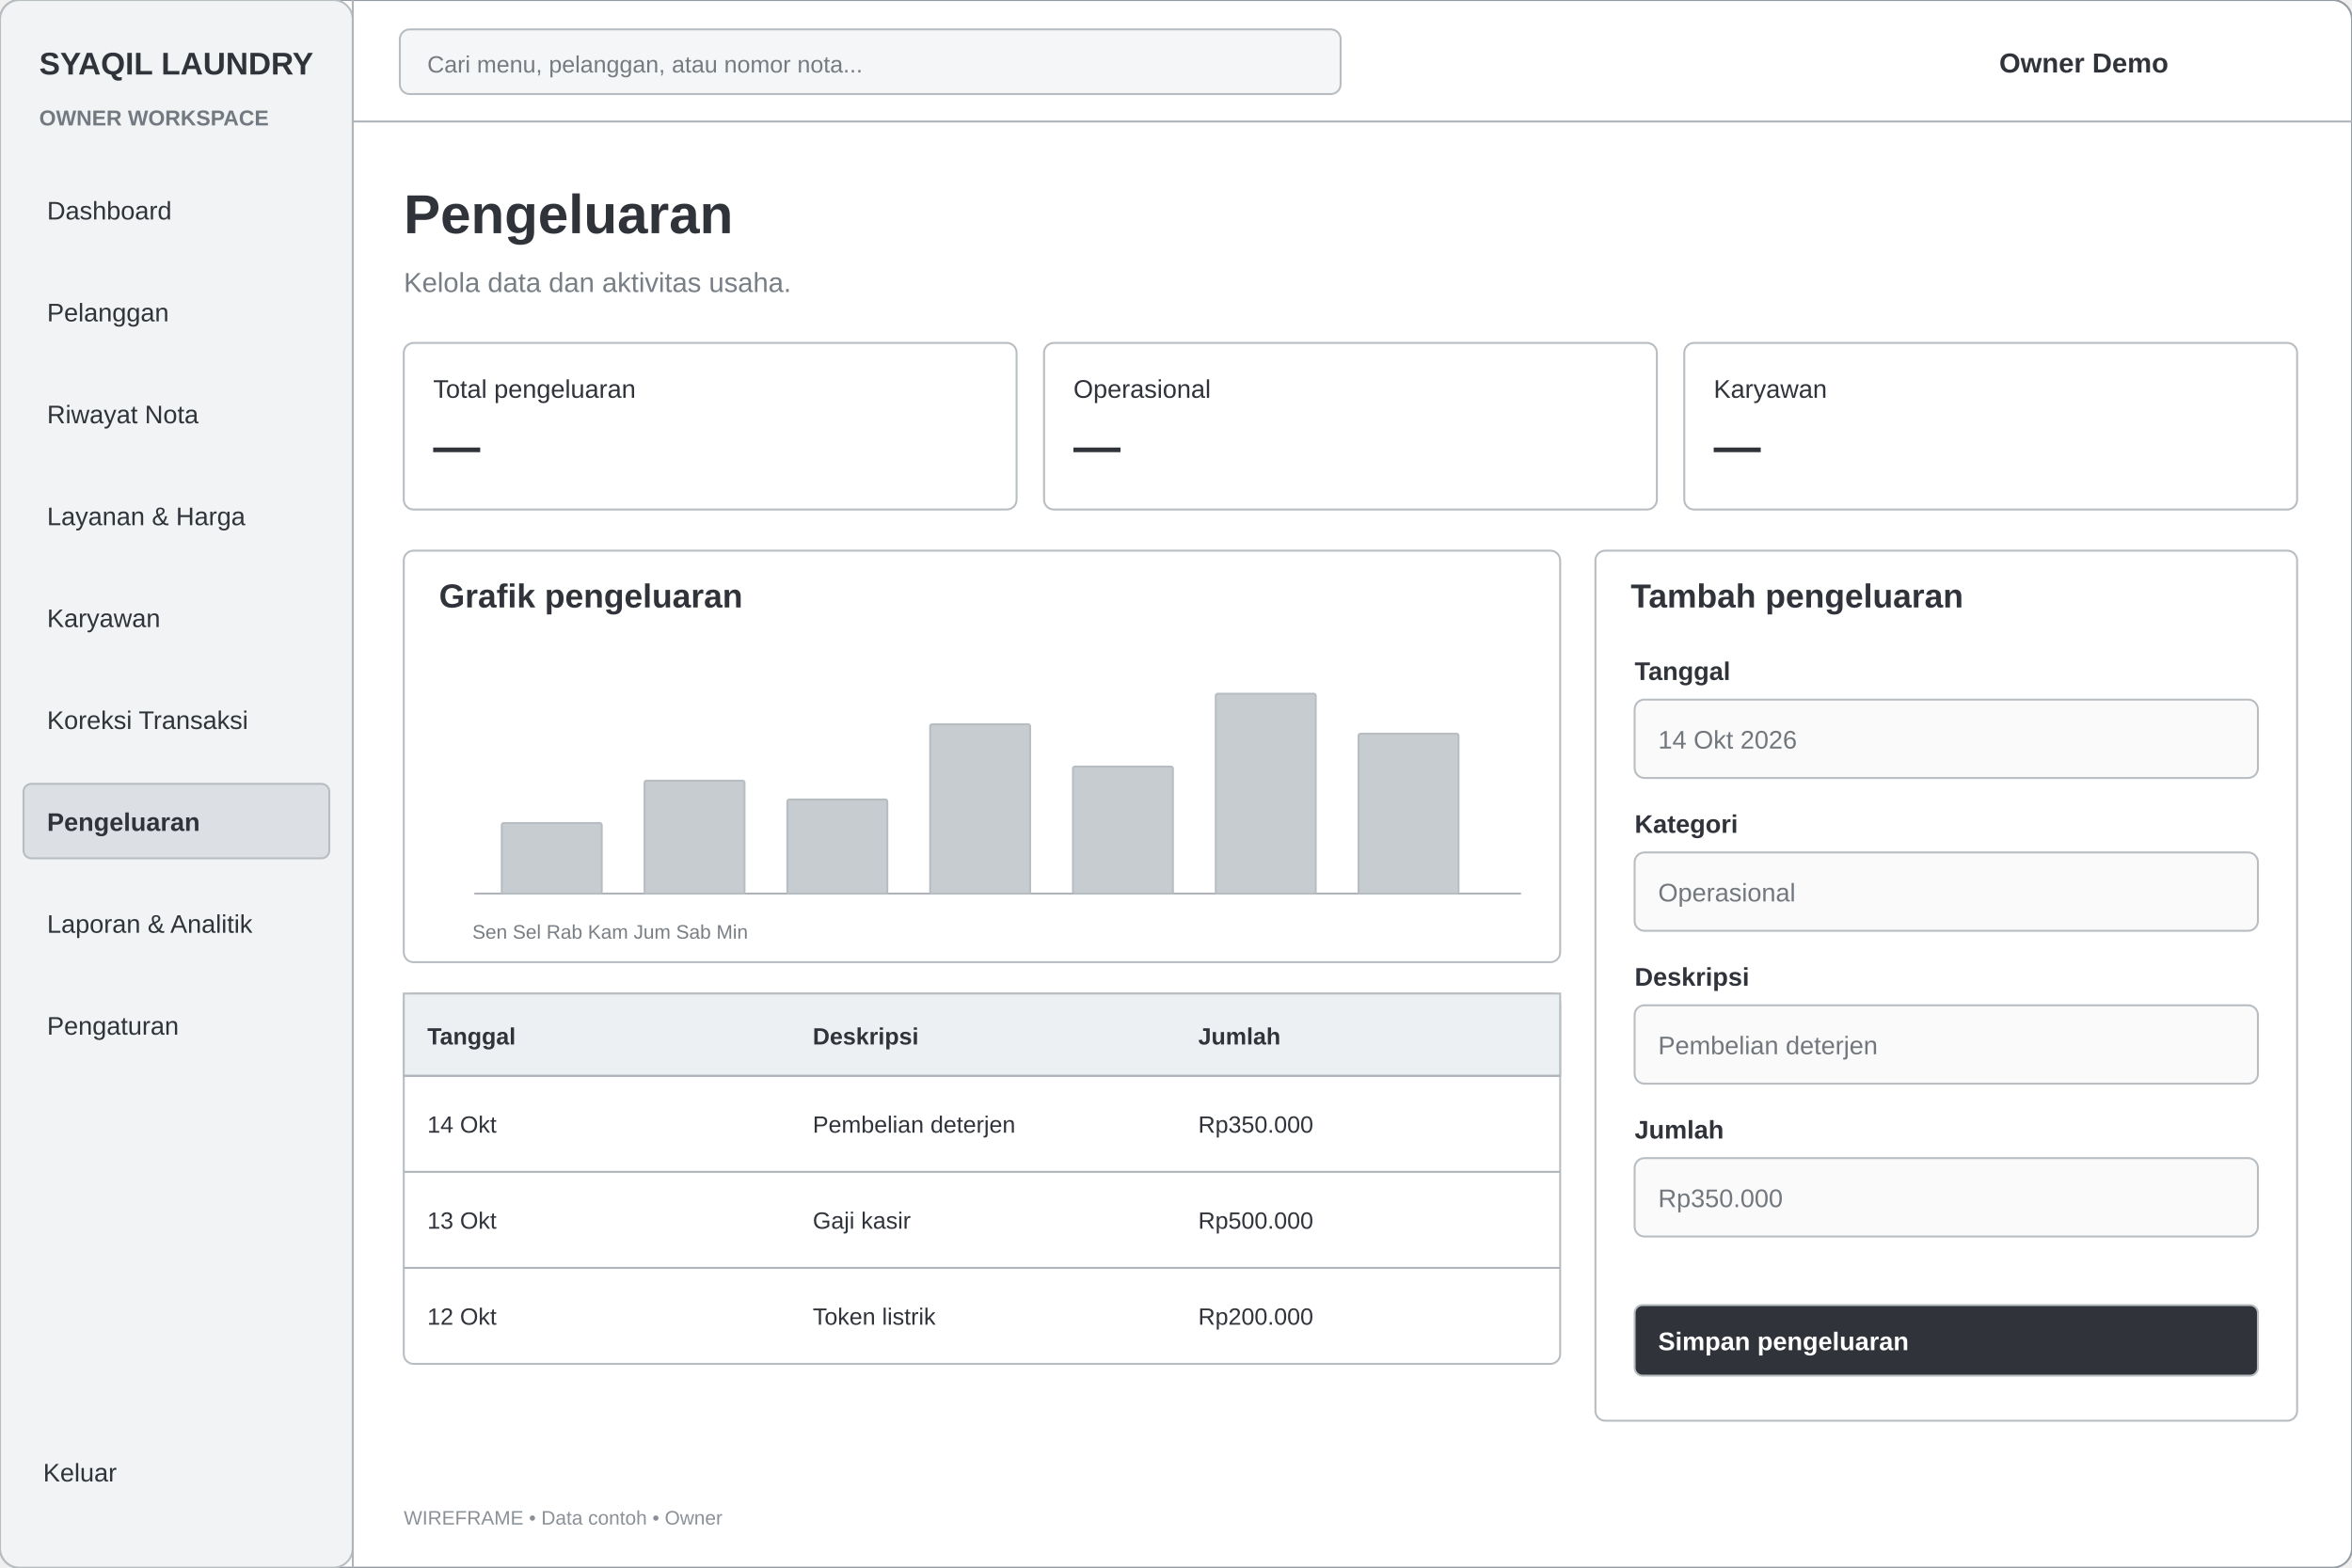
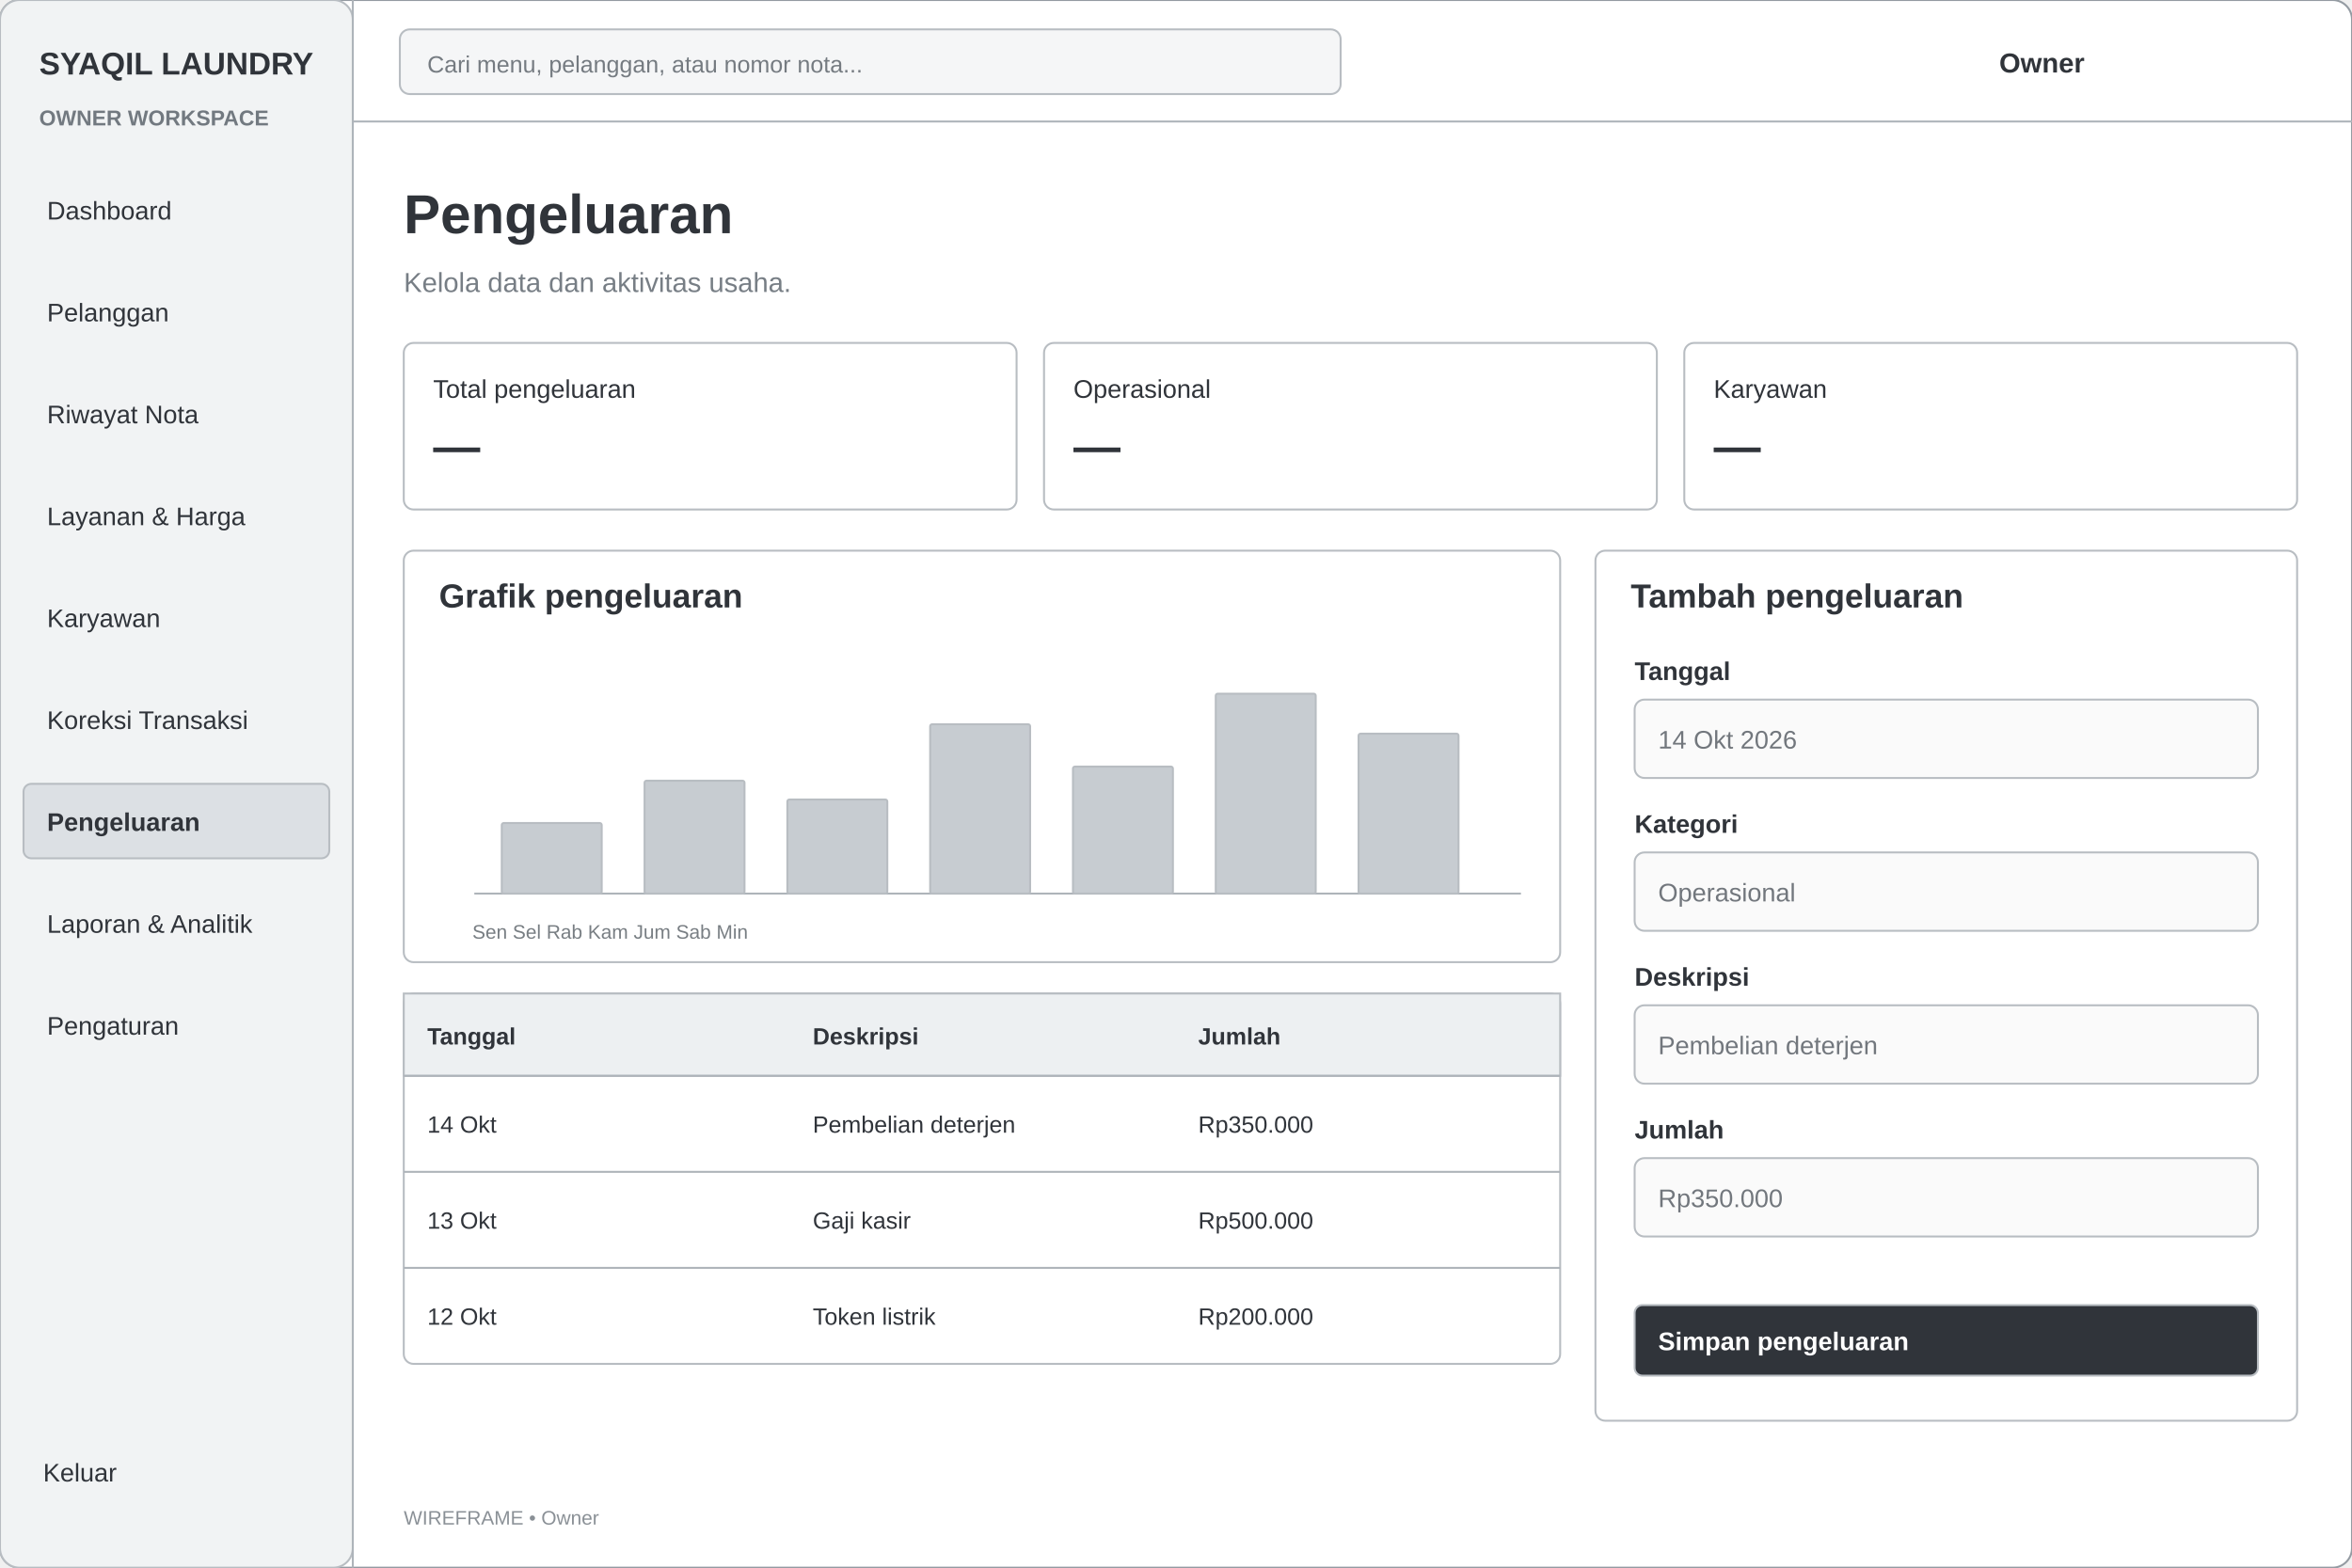
<svg xmlns="http://www.w3.org/2000/svg" width="1200" height="800" viewBox="0 0 1200 800">
  <rect x="0" y="0" width="1200" height="800" rx="10" fill="#fff" stroke="#949ba2" />
  <rect x="0" y="0" width="180" height="800" rx="10" fill="#f1f3f4" stroke="#b8bdc2" />
  <text x="20" y="38" font-family="Arial, sans-serif" font-size="16" font-weight="700" fill="#30343a">SYAQIL LAUNDRY</text>
  <text x="20" y="64" font-family="Arial, sans-serif" font-size="11" font-weight="700" fill="#727980">OWNER WORKSPACE</text>
  <text x="24" y="112" font-family="Arial, sans-serif" font-size="13" font-weight="400" fill="#30343a">Dashboard</text>
  <text x="24" y="164" font-family="Arial, sans-serif" font-size="13" font-weight="400" fill="#30343a">Pelanggan</text>
  <text x="24" y="216" font-family="Arial, sans-serif" font-size="13" font-weight="400" fill="#30343a">Riwayat Nota</text>
  <text x="24" y="268" font-family="Arial, sans-serif" font-size="13" font-weight="400" fill="#30343a">Layanan &amp; Harga</text>
  <text x="24" y="320" font-family="Arial, sans-serif" font-size="13" font-weight="400" fill="#30343a">Karyawan</text>
  <text x="24" y="372" font-family="Arial, sans-serif" font-size="13" font-weight="400" fill="#30343a">Koreksi Transaksi</text>
  <rect x="12" y="400" width="156" height="38" rx="4" fill="#dce0e4" stroke="#b8bdc2" />
  <text x="24" y="424" font-family="Arial, sans-serif" font-size="13" font-weight="700" fill="#30343a">Pengeluaran</text>
  <text x="24" y="476" font-family="Arial, sans-serif" font-size="13" font-weight="400" fill="#30343a">Laporan &amp; Analitik</text>
  <text x="24" y="528" font-family="Arial, sans-serif" font-size="13" font-weight="400" fill="#30343a">Pengaturan</text>
  <text x="22" y="756" font-family="Arial, sans-serif" font-size="13" font-weight="400" fill="#30343a">Keluar</text>
  <path d="M180 0 L180 800" fill="none" stroke="#aeb4ba" />
  <path d="M180 62 L1200 62" fill="none" stroke="#aeb4ba" />
  <rect x="204" y="15" width="480" height="33" rx="5" fill="#f5f6f7" stroke="#b8bdc2" />
  <text x="218" y="37" font-family="Arial, sans-serif" font-size="12" font-weight="400" fill="#757b81">Cari menu, pelanggan, atau nomor nota...</text>
-   <text x="1020" y="37" font-family="Arial, sans-serif" font-size="14" font-weight="700" fill="#30343a">Owner Demo</text>
+   <text x="1020" y="37" font-family="Arial, sans-serif" font-size="14" font-weight="700" fill="#30343a">Owner</text>
  <text x="206" y="119" font-family="Arial, sans-serif" font-size="28" font-weight="700" fill="#30343a">Pengeluaran</text>
  <text x="206" y="149" font-family="Arial, sans-serif" font-size="14" font-weight="400" fill="#777e85">Kelola data dan aktivitas usaha.</text>
-   <text x="206" y="778" font-family="Arial, sans-serif" font-size="10" font-weight="400" fill="#8a9096">WIREFRAME • Data contoh • Owner</text>
+   <text x="206" y="778" font-family="Arial, sans-serif" font-size="10" font-weight="400" fill="#8a9096">WIREFRAME • Owner</text>
  <rect x="206.0" y="175" width="312.667" height="85" rx="5" fill="#fff" stroke="#b8bdc2" />
  <text x="221.0" y="203" font-family="Arial, sans-serif" font-size="13" font-weight="400" fill="#30343a">Total pengeluaran</text>
  <text x="221.0" y="236" font-family="Arial, sans-serif" font-size="24" font-weight="700" fill="#30343a">—</text>
  <rect x="532.667" y="175" width="312.667" height="85" rx="5" fill="#fff" stroke="#b8bdc2" />
  <text x="547.667" y="203" font-family="Arial, sans-serif" font-size="13" font-weight="400" fill="#30343a">Operasional</text>
  <text x="547.667" y="236" font-family="Arial, sans-serif" font-size="24" font-weight="700" fill="#30343a">—</text>
  <rect x="859.333" y="175" width="312.667" height="85" rx="5" fill="#fff" stroke="#b8bdc2" />
  <text x="874.333" y="203" font-family="Arial, sans-serif" font-size="13" font-weight="400" fill="#30343a">Karyawan</text>
  <text x="874.333" y="236" font-family="Arial, sans-serif" font-size="24" font-weight="700" fill="#30343a">—</text>
  <rect x="206" y="281" width="590" height="210" rx="5" fill="#fff" stroke="#b8bdc2" />
  <text x="224" y="310" font-family="Arial, sans-serif" font-size="17" font-weight="700" fill="#30343a">Grafik pengeluaran</text>
  <path d="M242 456 L776 456" fill="none" stroke="#aeb4ba" />
  <rect x="256.0" y="420.0" width="51.0" height="36.0" rx="1" fill="#c7ccd1" stroke="#b8bdc2" />
  <rect x="328.857" y="398.4" width="51.0" height="57.6" rx="1" fill="#c7ccd1" stroke="#b8bdc2" />
  <rect x="401.714" y="408.0" width="51.0" height="48.0" rx="1" fill="#c7ccd1" stroke="#b8bdc2" />
  <rect x="474.571" y="369.6" width="51.0" height="86.4" rx="1" fill="#c7ccd1" stroke="#b8bdc2" />
  <rect x="547.429" y="391.2" width="51.0" height="64.8" rx="1" fill="#c7ccd1" stroke="#b8bdc2" />
  <rect x="620.286" y="354.0" width="51.0" height="102.0" rx="1" fill="#c7ccd1" stroke="#b8bdc2" />
  <rect x="693.143" y="374.4" width="51.0" height="81.6" rx="1" fill="#c7ccd1" stroke="#b8bdc2" />
  <text x="241" y="479" font-family="Arial, sans-serif" font-size="10" font-weight="400" fill="#787e83">Sen      Sel      Rab      Kam      Jum      Sab      Min</text>
  <rect x="206" y="507" width="590" height="189" rx="5" fill="#fff" stroke="#b8bdc2" />
  <rect x="206" y="507" width="590" height="42" rx="0" fill="#edf0f2" stroke="#b8bdc2" />
  <text x="218" y="533" font-family="Arial, sans-serif" font-size="12" font-weight="700" fill="#30343a">Tanggal</text>
  <text x="414.667" y="533" font-family="Arial, sans-serif" font-size="12" font-weight="700" fill="#30343a">Deskripsi</text>
  <text x="611.333" y="533" font-family="Arial, sans-serif" font-size="12" font-weight="700" fill="#30343a">Jumlah</text>
  <path d="M206 549 L796 549" fill="none" stroke="#aeb4ba" />
  <text x="218" y="578" font-family="Arial, sans-serif" font-size="12" font-weight="400" fill="#30343a">14 Okt</text>
  <text x="414.667" y="578" font-family="Arial, sans-serif" font-size="12" font-weight="400" fill="#30343a">Pembelian deterjen</text>
  <text x="611.333" y="578" font-family="Arial, sans-serif" font-size="12" font-weight="400" fill="#30343a">Rp350.000</text>
  <path d="M206 598 L796 598" fill="none" stroke="#aeb4ba" />
  <text x="218" y="627" font-family="Arial, sans-serif" font-size="12" font-weight="400" fill="#30343a">13 Okt</text>
  <text x="414.667" y="627" font-family="Arial, sans-serif" font-size="12" font-weight="400" fill="#30343a">Gaji kasir</text>
  <text x="611.333" y="627" font-family="Arial, sans-serif" font-size="12" font-weight="400" fill="#30343a">Rp500.000</text>
  <path d="M206 647 L796 647" fill="none" stroke="#aeb4ba" />
  <text x="218" y="676" font-family="Arial, sans-serif" font-size="12" font-weight="400" fill="#30343a">12 Okt</text>
  <text x="414.667" y="676" font-family="Arial, sans-serif" font-size="12" font-weight="400" fill="#30343a">Token listrik</text>
  <text x="611.333" y="676" font-family="Arial, sans-serif" font-size="12" font-weight="400" fill="#30343a">Rp200.000</text>
  <rect x="814" y="281" width="358" height="444" rx="5" fill="#fff" stroke="#b8bdc2" />
  <text x="832" y="310" font-family="Arial, sans-serif" font-size="17" font-weight="700" fill="#30343a">Tambah pengeluaran</text>
  <text x="834" y="347" font-family="Arial, sans-serif" font-size="13" font-weight="700" fill="#30343a">Tanggal</text>
  <rect x="834" y="357" width="318" height="40" rx="5" fill="#fafafa" stroke="#b8bdc2" />
  <text x="846" y="382" font-family="Arial, sans-serif" font-size="13" font-weight="400" fill="#72777d">14 Okt 2026</text>
  <text x="834" y="425" font-family="Arial, sans-serif" font-size="13" font-weight="700" fill="#30343a">Kategori</text>
  <rect x="834" y="435" width="318" height="40" rx="5" fill="#fafafa" stroke="#b8bdc2" />
  <text x="846" y="460" font-family="Arial, sans-serif" font-size="13" font-weight="400" fill="#72777d">Operasional</text>
  <text x="834" y="503" font-family="Arial, sans-serif" font-size="13" font-weight="700" fill="#30343a">Deskripsi</text>
  <rect x="834" y="513" width="318" height="40" rx="5" fill="#fafafa" stroke="#b8bdc2" />
  <text x="846" y="538" font-family="Arial, sans-serif" font-size="13" font-weight="400" fill="#72777d">Pembelian deterjen</text>
  <text x="834" y="581" font-family="Arial, sans-serif" font-size="13" font-weight="700" fill="#30343a">Jumlah</text>
  <rect x="834" y="591" width="318" height="40" rx="5" fill="#fafafa" stroke="#b8bdc2" />
  <text x="846" y="616" font-family="Arial, sans-serif" font-size="13" font-weight="400" fill="#72777d">Rp350.000</text>
  <rect x="834" y="666" width="318" height="36" rx="4" fill="#30343a" stroke="#b8bdc2" />
  <text x="846" y="689" font-family="Arial, sans-serif" font-size="13" font-weight="700" fill="#fff">Simpan pengeluaran</text>
</svg>
